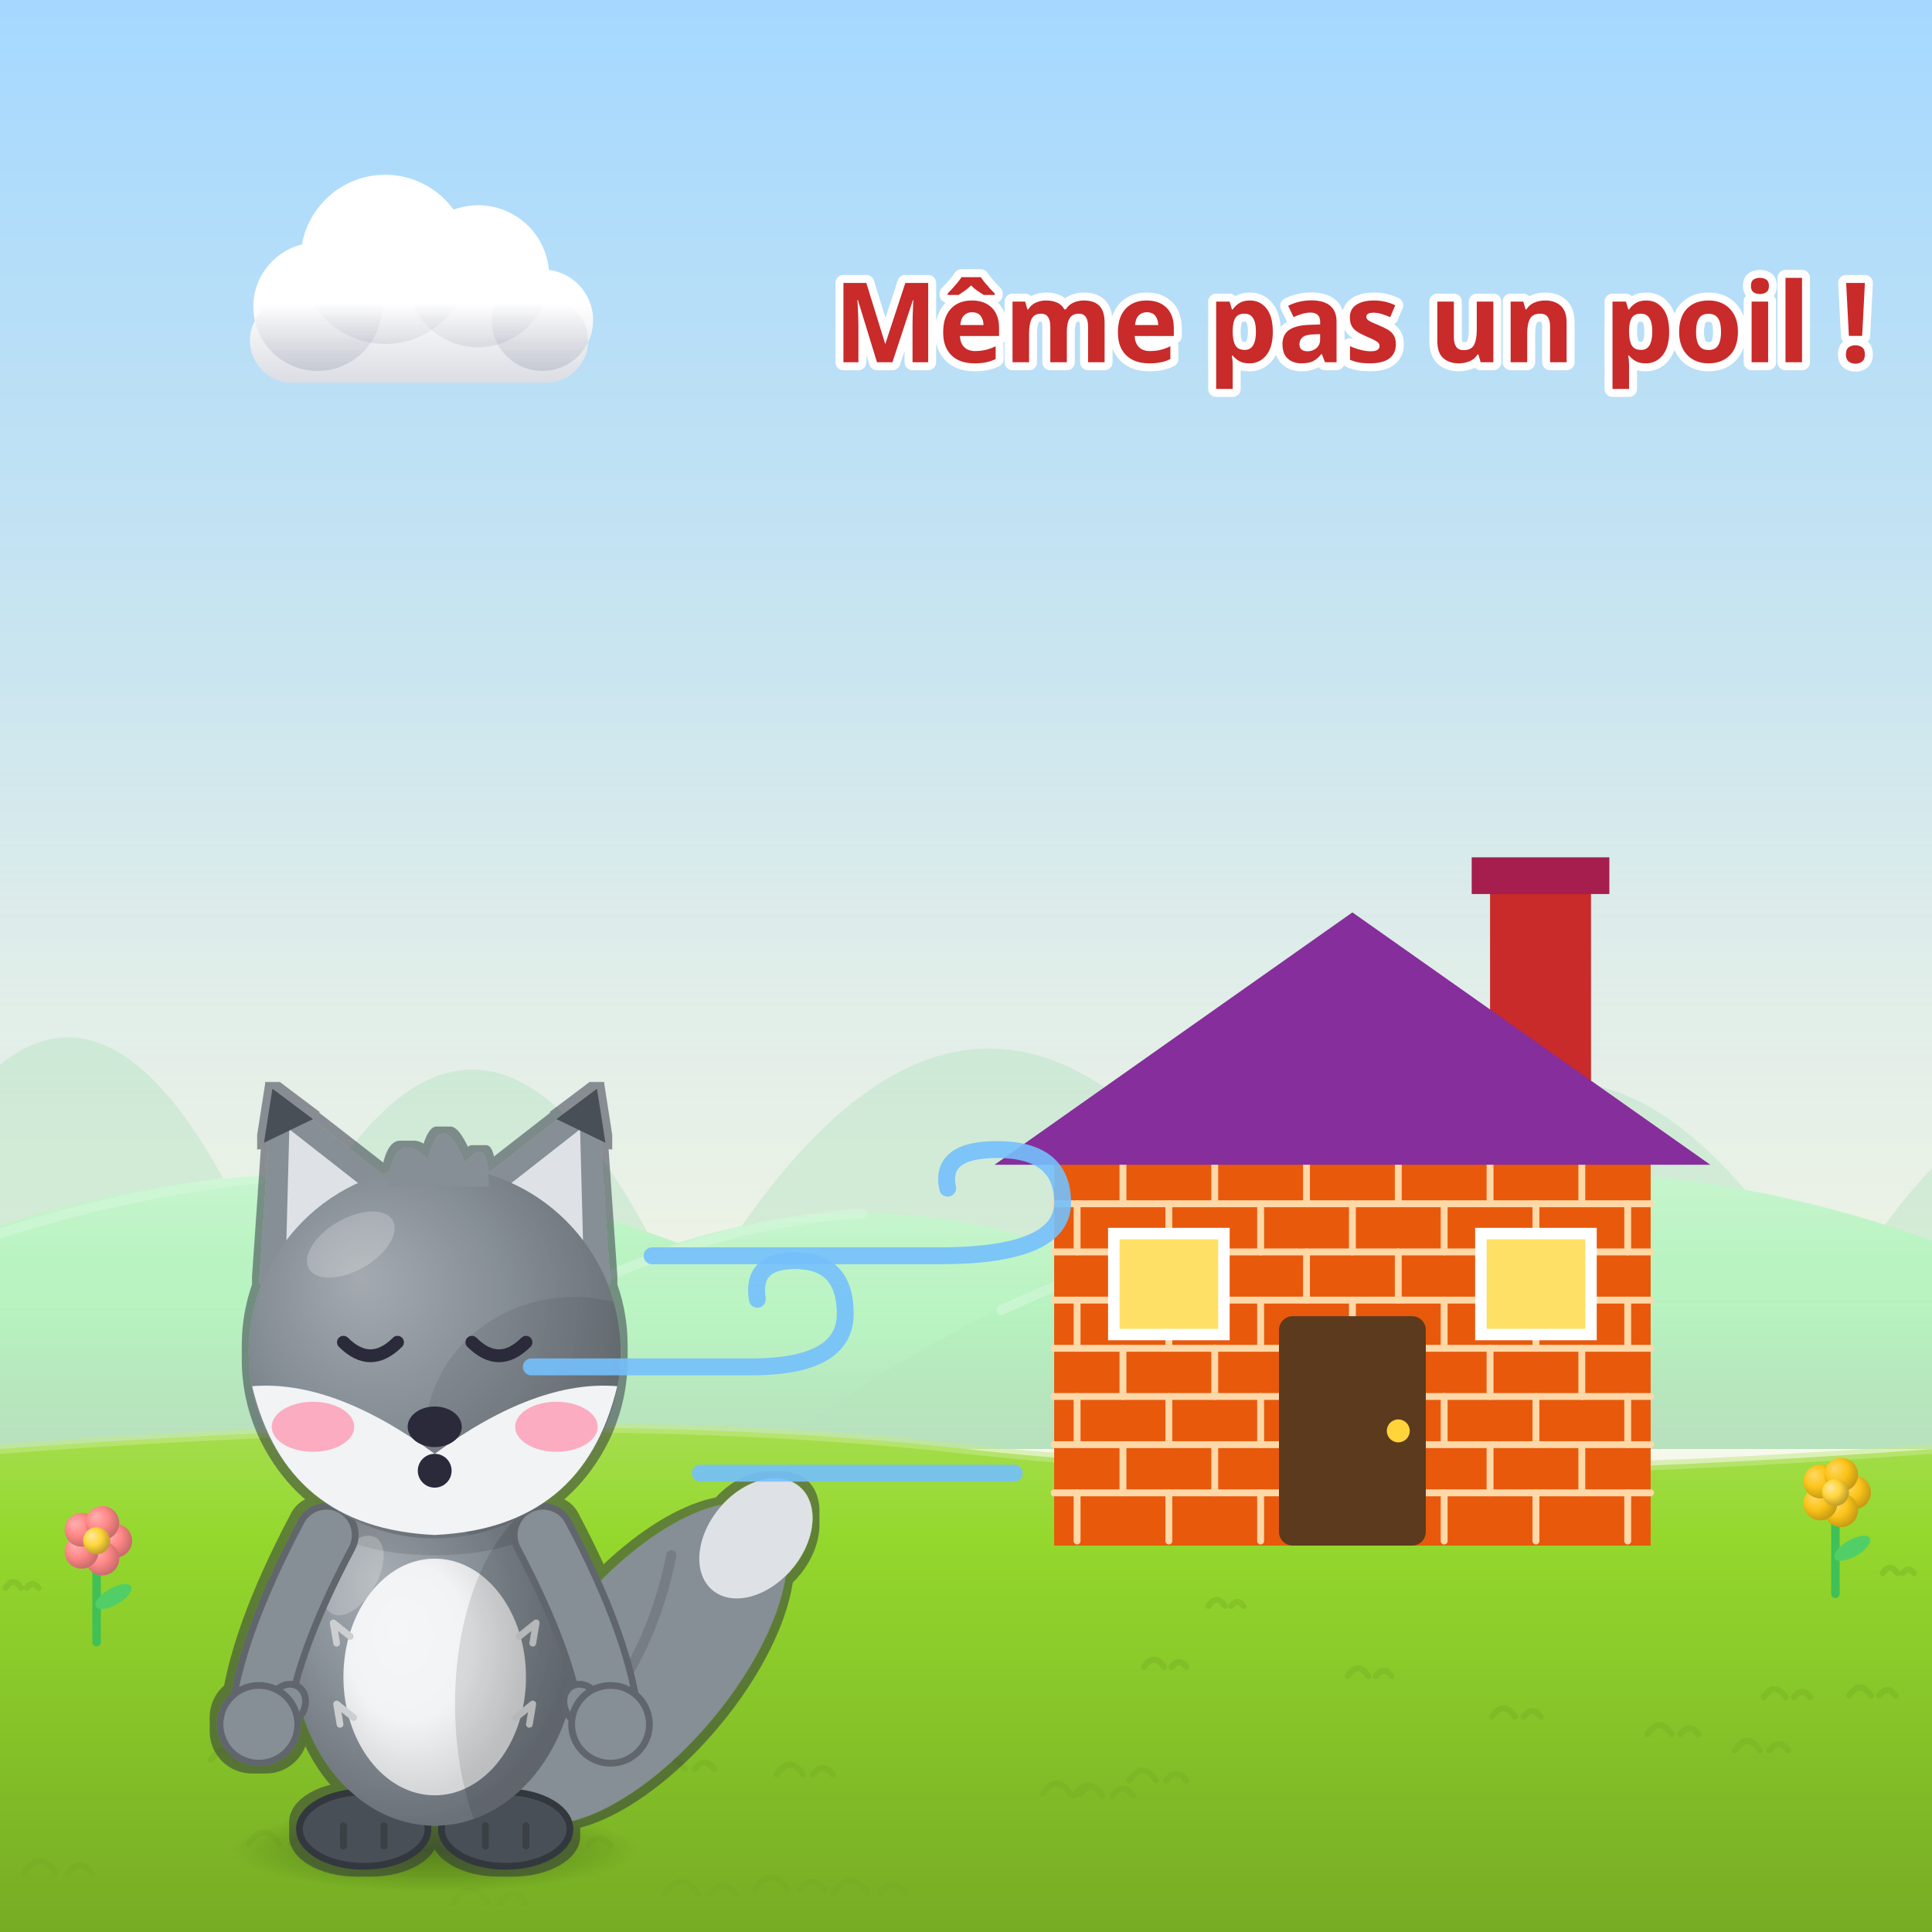
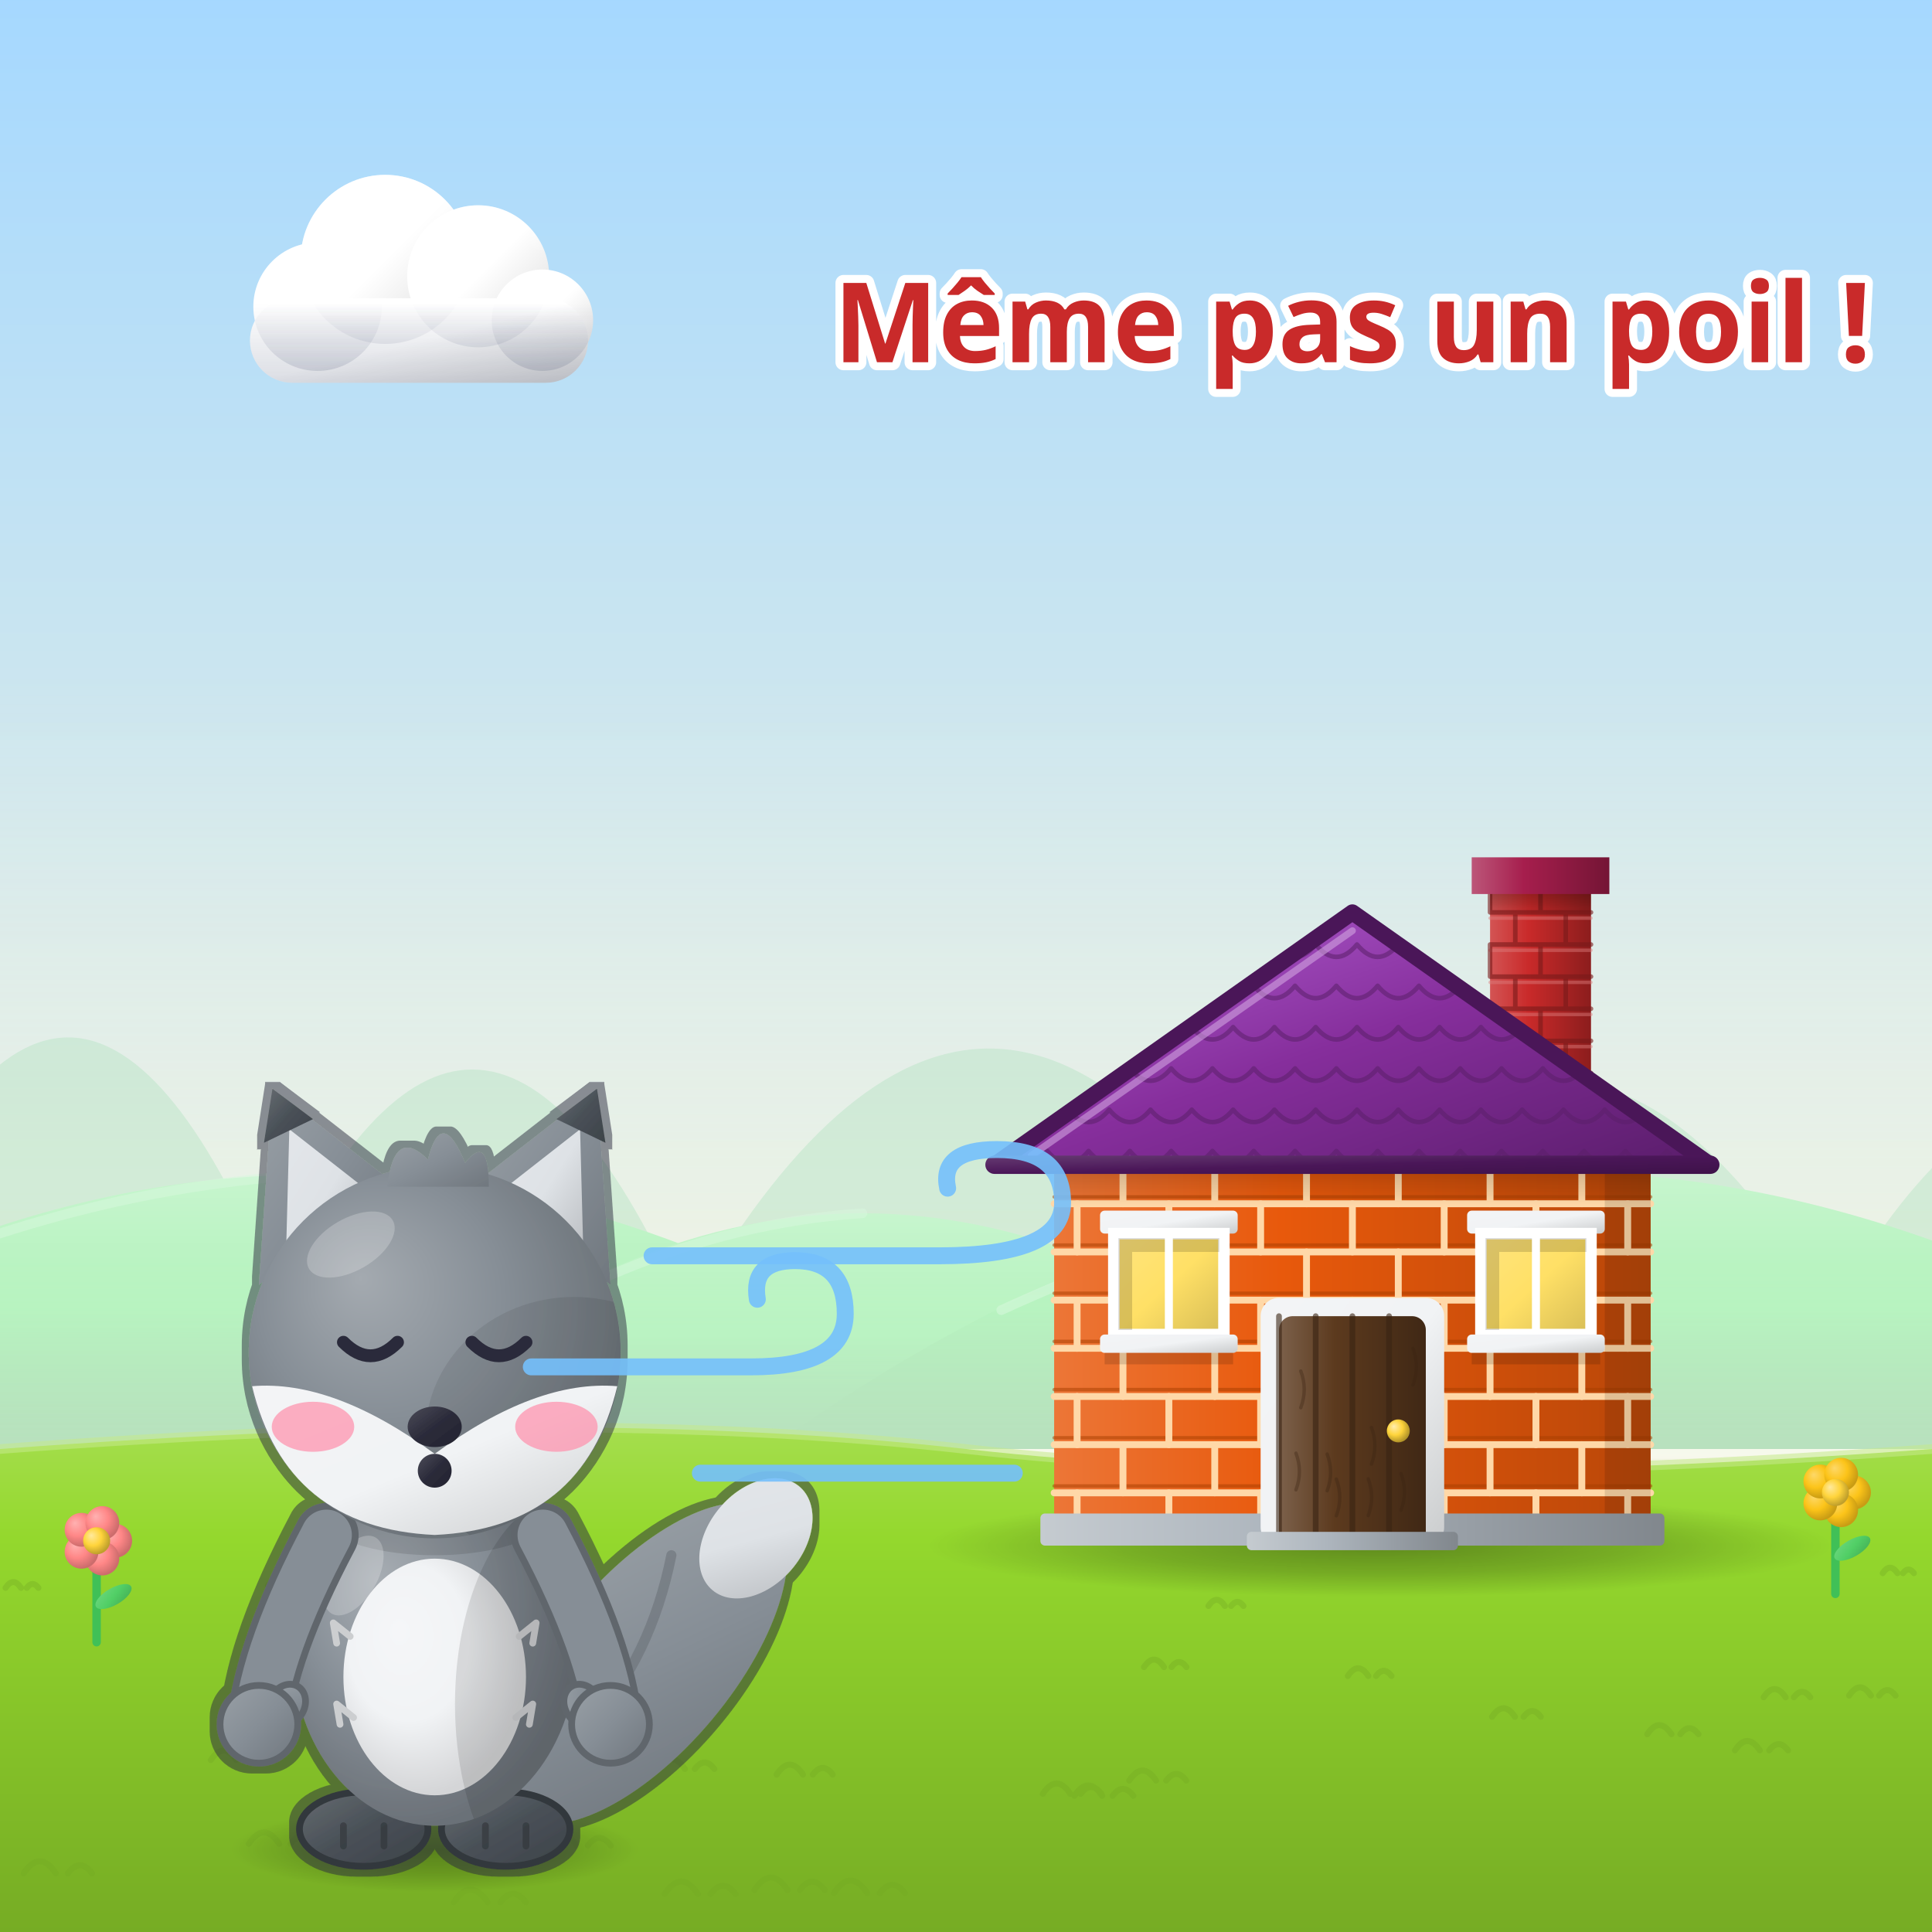
<svg xmlns="http://www.w3.org/2000/svg" viewBox="0 0 800 800" width="800" height="800">
  <defs>
-     <linearGradient id="d96" x1="0" y1="0" x2="0" y2="1">
+     <linearGradient id="d105" x1="0" y1="0" x2="0" y2="1">
      <stop offset="0" stop-color="#a5d8ff" />
      <stop offset="0.5" stop-color="#dbebe9" />
      <stop offset="1" stop-color="#fff9db" />
    </linearGradient>
    <radialGradient id="vol0196e59" cx="0.4" cy="0.4" r="0.6" fx="0.3" fy="0.3">
      <stop offset="0" stop-color="#fdd869" />
      <stop offset="0.55" stop-color="#fcc419" />
      <stop offset="1" stop-color="#c99c14" />
    </radialGradient>
    <linearGradient id="vol0faf7e7" x1="0" y1="-68" x2="0" y2="55" gradientUnits="userSpaceOnUse">
      <stop offset="0" stop-color="#ffffff" stop-opacity="0.5" />
      <stop offset="0.4" stop-color="#ffffff" stop-opacity="0" />
      <stop offset="0.62" stop-color="#1c2a52" stop-opacity="0" />
      <stop offset="1" stop-color="#1c2a52" stop-opacity="0.16" />
    </linearGradient>
    <radialGradient id="vol1c25c32" cx="0.4" cy="0.4" r="0.6" fx="0.3" fy="0.3">
      <stop offset="0" stop-color="#a4aab0" />
      <stop offset="0.55" stop-color="#868e96" />
      <stop offset="1" stop-color="#6d747a" />
    </radialGradient>
    <radialGradient id="vol1d13c0c" cx="0.4" cy="0.4" r="0.6" fx="0.3" fy="0.3">
      <stop offset="0" stop-color="#a7adb3" />
      <stop offset="0.55" stop-color="#868e96" />
      <stop offset="1" stop-color="#6b7178" />
    </radialGradient>
    <radialGradient id="vol22f2924" cx="0.4" cy="0.4" r="0.6" fx="0.3" fy="0.3">
      <stop offset="0" stop-color="#ffe99d" />
      <stop offset="0.55" stop-color="#ffd43b" />
      <stop offset="1" stop-color="#bf9f2c" />
    </radialGradient>
+     <linearGradient id="vol277dba0" x1="0" y1="0" x2="1" y2="1">
+       <stop offset="0" stop-color="#b464d6" />
+       <stop offset="0.5" stop-color="#862e9c" />
+       <stop offset="1" stop-color="#5a1d6b" />
+     </linearGradient>
    <radialGradient id="vol2ea26ee" cx="0.5" cy="0.5" r="0.5">
      <stop offset="0" stop-color="#000" stop-opacity="0.286" />
      <stop offset="0.55" stop-color="#000" stop-opacity="0.156" />
      <stop offset="1" stop-color="#000" stop-opacity="0" />
    </radialGradient>
+     <linearGradient id="vol344fb7f" x1="0" y1="0" x2="1" y2="0">
+       <stop offset="0" stop-color="#d35454" />
+       <stop offset="0.38" stop-color="#c92a2a" />
+       <stop offset="1" stop-color="#8c1d1d" />
+     </linearGradient>
+     <linearGradient id="vol38c8b34" x1="0" y1="0" x2="1" y2="1">
+       <stop offset="0" stop-color="#4c4c59" />
+       <stop offset="0.5" stop-color="#2b2b3a" />
+       <stop offset="1" stop-color="#242430" />
+     </linearGradient>
+     <linearGradient id="vol417da5e" x1="0" y1="0" x2="1" y2="1">
+       <stop offset="0" stop-color="#663b72" />
+       <stop offset="0.5" stop-color="#4a1658" />
+       <stop offset="1" stop-color="#3e1249" />
+     </linearGradient>
+     <linearGradient id="vol5cd62cb" x1="0" y1="0" x2="1" y2="0">
+       <stop offset="0" stop-color="#7c614b" />
+       <stop offset="0.38" stop-color="#5c3a1e" />
+       <stop offset="1" stop-color="#402815" />
+     </linearGradient>
    <radialGradient id="vol6db7433" cx="0.4" cy="0.4" r="0.6" fx="0.3" fy="0.3">
      <stop offset="0" stop-color="#f5f6f8" />
      <stop offset="0.55" stop-color="#f1f3f5" />
      <stop offset="1" stop-color="#d4d5d7" />
    </radialGradient>
+     <linearGradient id="vol7e3116d" x1="0" y1="0" x2="0" y2="1">
+       <stop offset="0" stop-color="#000" stop-opacity="0.25" />
+       <stop offset="1" stop-color="#000" stop-opacity="0" />
+     </linearGradient>
+     <linearGradient id="vol881e54e" x1="0" y1="0" x2="1" y2="1">
+       <stop offset="0" stop-color="#e3e6ea" />
+       <stop offset="0.5" stop-color="#dee2e6" />
+       <stop offset="1" stop-color="#babdc1" />
+     </linearGradient>
+     <linearGradient id="vol88cbe44" x1="0" y1="0" x2="1" y2="1">
+       <stop offset="0" stop-color="#ffe47e" />
+       <stop offset="0.5" stop-color="#ffe066" />
+       <stop offset="1" stop-color="#d6bc55" />
+     </linearGradient>
+     <linearGradient id="vol8b2c717" x1="0" y1="0" x2="1" y2="0">
+       <stop offset="0" stop-color="#bc5679" />
+       <stop offset="0.38" stop-color="#a61e4d" />
+       <stop offset="1" stop-color="#741535" />
+     </linearGradient>
+     <linearGradient id="vol8d309e7" x1="0" y1="0" x2="1" y2="1">
+       <stop offset="0" stop-color="#666c71" />
+       <stop offset="0.5" stop-color="#495057" />
+       <stop offset="1" stop-color="#3d4349" />
+     </linearGradient>
    <linearGradient id="vol9aae608" x1="0" y1="0" x2="0" y2="1">
      <stop offset="0" stop-color="#ffffff" stop-opacity="0" />
      <stop offset="1" stop-color="#ffffff" stop-opacity="0.3" />
    </linearGradient>
    <linearGradient id="vola9eba5d" x1="0" y1="0" x2="0" y2="1">
      <stop offset="0.35" stop-color="#fffbe9" stop-opacity="0" />
      <stop offset="0.75" stop-color="#fffbe9" stop-opacity="0.35" />
      <stop offset="1" stop-color="#fffbe9" stop-opacity="0.1" />
    </linearGradient>
    <radialGradient id="volb09a5be" cx="0.4" cy="0.4" r="0.6" fx="0.3" fy="0.3">
      <stop offset="0" stop-color="#ffb1b1" />
      <stop offset="0.55" stop-color="#ff8787" />
      <stop offset="1" stop-color="#cc6c6c" />
    </radialGradient>
+     <linearGradient id="vold57268d" x1="0" y1="0" x2="1" y2="0">
+       <stop offset="0" stop-color="#c5cbd0" />
+       <stop offset="0.38" stop-color="#adb5bd" />
+       <stop offset="1" stop-color="#81878d" />
+     </linearGradient>
+     <linearGradient id="vole143ec3" x1="0" y1="0" x2="1" y2="1">
+       <stop offset="0" stop-color="#6cd67e" />
+       <stop offset="0.5" stop-color="#51cf66" />
+       <stop offset="1" stop-color="#44ad55" />
+     </linearGradient>
+     <linearGradient id="vole772153" x1="0" y1="0" x2="1" y2="1">
+       <stop offset="0" stop-color="#ffffff" />
+       <stop offset="0.5" stop-color="#ffffff" />
+       <stop offset="1" stop-color="#d6d6d6" />
+     </linearGradient>
+     <linearGradient id="volf135427" x1="0" y1="0" x2="1" y2="0">
+       <stop offset="0" stop-color="#ec7637" />
+       <stop offset="0.38" stop-color="#e8590c" />
+       <stop offset="1" stop-color="#b94709" />
+     </linearGradient>
    <linearGradient id="volf3a656f" x1="0" y1="0" x2="0" y2="1">
      <stop offset="0" stop-color="#a5de4e" />
      <stop offset="0.22" stop-color="#94d82d" />
      <stop offset="1" stop-color="#76ac24" />
    </linearGradient>
+     <radialGradient id="volf3ddc37" cx="0.5" cy="0.5" r="0.5">
+       <stop offset="0" stop-color="#000" stop-opacity="0.352" />
+       <stop offset="0.55" stop-color="#000" stop-opacity="0.192" />
+       <stop offset="1" stop-color="#000" stop-opacity="0" />
+     </radialGradient>
+     <radialGradient id="volf5728c7" cx="0.4" cy="0.4" r="0.6" fx="0.3" fy="0.3">
+       <stop offset="0" stop-color="#ffedb0" />
+       <stop offset="0.55" stop-color="#ffd43b" />
+       <stop offset="1" stop-color="#b29429" />
+     </radialGradient>
+     <linearGradient id="volf6893ed" x1="0" y1="0" x2="1" y2="1">
+       <stop offset="0" stop-color="#99a0a6" />
+       <stop offset="0.5" stop-color="#868e96" />
+       <stop offset="1" stop-color="#70777e" />
+     </linearGradient>
+     <linearGradient id="volf9df0c8" x1="0" y1="0" x2="1" y2="1">
+       <stop offset="0" stop-color="#f3f4f6" />
+       <stop offset="0.5" stop-color="#f1f3f5" />
+       <stop offset="1" stop-color="#cacccd" />
+     </linearGradient>
    <linearGradient id="volfe59c7b" x1="0" y1="0" x2="0" y2="1">
      <stop offset="0" stop-color="#c7f5ce" />
      <stop offset="0.5" stop-color="#b2f2bb" />
      <stop offset="1" stop-color="#9cd4a4" />
    </linearGradient>
  </defs>
-   <rect x="0" y="0" width="800" height="800" fill="url(#d96)" />
+   <rect x="0" y="0" width="800" height="800" fill="url(#d105)" />
  <rect x="0" y="0" width="800" height="800" fill="url(#vola9eba5d)" />
  <g transform="translate(170 120) scale(0.7 0.7)">
    <g>
-       <circle cx="-55" cy="10" r="38" fill="#ffffff" />
-       <circle cx="-15" cy="-18" r="50" fill="#ffffff" />
-       <circle cx="40" cy="-8" r="42" fill="#ffffff" />
-       <circle cx="78" cy="18" r="30" fill="#ffffff" />
-       <rect x="-95" y="5" width="200" height="50" rx="25" fill="#ffffff" />
+       <circle cx="-55" cy="10" r="38" fill="url(#vole772153)" />
+       <circle cx="-15" cy="-18" r="50" fill="url(#vole772153)" />
+       <circle cx="40" cy="-8" r="42" fill="url(#vole772153)" />
+       <circle cx="78" cy="18" r="30" fill="url(#vole772153)" />
+       <rect x="-95" y="5" width="200" height="50" rx="25" fill="url(#vole772153)" />
      <circle cx="-55" cy="10" r="38" fill="url(#vol0faf7e7)" />
      <circle cx="-15" cy="-18" r="50" fill="url(#vol0faf7e7)" />
      <circle cx="40" cy="-8" r="42" fill="url(#vol0faf7e7)" />
      <circle cx="78" cy="18" r="30" fill="url(#vol0faf7e7)" />
      <rect x="-95" y="5" width="200" height="50" rx="25" fill="url(#vol0faf7e7)" />
      <ellipse cx="-22" cy="-46" rx="22" ry="9" fill="#ffffff" transform="rotate(-12 -22 -46)" opacity="0.55" />
    </g>
  </g>
  <path d="M -60 600 L -60 539.5 Q 26.4 324.2 112.7 530.6 Q 198.6 348.7 284.4 543.9 Q 409 325.3 533.7 542.2 Q 645.7 352.9 757.6 542.8 Q 862.1 360.6 966.6 537.6 L 966.6 600 Z" fill="#aee2be" opacity="0.4" />
  <path d="M -170.7 600 Q 130.3 372.7 431.3 600 Z" fill="url(#volfe59c7b)" />
  <path d="M -80.4 543.2 Q 24.9 492 130.3 486.3" fill="none" stroke="#d8f8dd" stroke-width="4" stroke-linecap="round" stroke-linejoin="round" opacity="0.5" />
  <path d="M 142.3 600 Q 357.1 404.8 571.9 600 Z" fill="url(#volfe59c7b)" />
  <path d="M 206.8 551.2 Q 281.9 507.3 357.1 502.4" fill="none" stroke="#d8f8dd" stroke-width="4" stroke-linecap="round" stroke-linejoin="round" opacity="0.5" />
  <path d="M 318.2 600 Q 639.6 370 960.9 600 Z" fill="url(#volfe59c7b)" />
  <path d="M 414.6 542.5 Q 527.1 490.8 639.6 485" fill="none" stroke="#d8f8dd" stroke-width="4" stroke-linecap="round" stroke-linejoin="round" opacity="0.5" />
  <rect x="0" y="523" width="800" height="81" fill="url(#vol9aae608)" />
  <path d="M 0 600 Q 240.0 582 400.0 600 T 800 600 L 800 800 L 0 800 Z" fill="url(#volf3a656f)" />
  <path d="M 0 600 Q 240.0 582 400.0 600 T 800 600" fill="none" stroke="#c4e98b" stroke-width="4" stroke-linecap="round" stroke-linejoin="round" opacity="0.55" />
  <path d="M 275.2 784.3 q 6.9 -10.4 13.8 0 m 5.2 0 q 5.2 -6.9 10.4 0 M 765.7 702.1 q 4.5 -6.8 9 0 m 3.4 0 q 3.4 -4.5 6.8 0 M 312.4 782.6 q 6.9 -10.3 13.7 0 m 5.1 0 q 5.1 -6.9 10.3 0 M 730.3 702.8 q 4.5 -6.8 9.1 0 m 3.4 0 q 3.4 -4.5 6.8 0 M 444.9 743.6 q 5.7 -8.6 11.5 0 m 4.3 0 q 4.3 -5.7 8.6 0 M 608.2 631.7 q 2.4 -3.7 4.9 0 m 1.8 0 q 1.8 -2.4 3.7 0 M 272.8 732.5 q 5.4 -8.1 10.8 0 m 4.1 0 q 4.1 -5.4 8.1 0 M 2.3 657.5 q 3.2 -4.8 6.4 0 m 2.4 0 q 2.4 -3.2 4.8 0 M 111 656.6 q 3.2 -4.8 6.4 0 m 2.4 0 q 2.4 -3.2 4.8 0 M 558.1 694 q 4.3 -6.4 8.5 0 m 3.2 0 q 3.2 -4.3 6.4 0 M 103 763.5 q 6.3 -9.5 12.6 0 m 4.7 0 q 4.7 -6.3 9.5 0 M 345.3 783.9 q 6.9 -10.4 13.8 0 m 5.2 0 q 5.2 -6.9 10.4 0 M 431.8 742.8 q 5.7 -8.6 11.4 0 m 4.3 0 q 4.3 -5.7 8.6 0 M 226 764.2 q 6.3 -9.5 12.7 0 m 4.7 0 q 4.7 -6.3 9.5 0 M 87.3 728.8 q 5.3 -7.9 10.6 0 m 4 0 q 4 -5.3 7.9 0 M 321.6 734.8 q 5.5 -8.2 10.9 0 m 4.1 0 q 4.1 -5.5 8.2 0 M 467.6 737.3 q 5.5 -8.3 11.1 0 m 4.2 0 q 4.2 -5.5 8.3 0 M 718.4 724.8 q 5.2 -7.8 10.3 0 m 3.9 0 q 3.9 -5.2 7.8 0 M 187.9 787.7 q 7 -10.5 14 0 m 5.3 0 q 5.3 -7 10.5 0 M 779.6 651.4 q 3 -4.5 6.1 0 m 2.3 0 q 2.3 -3 4.5 0 M 617.8 710.9 q 4.8 -7.1 9.5 0 m 3.6 0 q 3.6 -4.8 7.1 0 M 473.7 690.3 q 4.2 -6.2 8.3 0 m 3.1 0 q 3.1 -4.2 6.2 0 M 9.8 775.7 q 6.7 -10 13.3 0 m 5 0 q 5 -6.7 10 0 M 500.4 665 q 3.4 -5.1 6.8 0 m 2.6 0 q 2.6 -3.4 5.1 0 M 682.1 718.1 q 5 -7.5 10 0 m 3.7 0 q 3.7 -5 7.5 0 M 232 720.9 q 5.1 -7.6 10.1 0 m 3.8 0 q 3.8 -5.1 7.6 0" fill="none" stroke="#73a823" stroke-width="2.5" stroke-linecap="round" stroke-linejoin="round" opacity="0.35" />
  <g transform="translate(40 680) scale(0.7 0.7)">
    <line x1="0" y1="0" x2="0" y2="-60" stroke="#40c057" stroke-width="5" stroke-linecap="round" />
-     <ellipse cx="10" cy="-27" rx="12" ry="5" fill="#51cf66" transform="rotate(-30 10 -27)" />
+     <ellipse cx="10" cy="-27" rx="12" ry="5" fill="url(#vole143ec3)" transform="rotate(-30 10 -27)" />
    <circle cx="11" cy="-60" r="10" fill="url(#volb09a5be)" />
    <circle cx="3.4" cy="-49.5" r="10" fill="url(#volb09a5be)" />
    <circle cx="-8.9" cy="-53.5" r="10" fill="url(#volb09a5be)" />
    <circle cx="-8.9" cy="-66.5" r="10" fill="url(#volb09a5be)" />
    <circle cx="3.4" cy="-70.5" r="10" fill="url(#volb09a5be)" />
    <circle cx="0" cy="-60" r="8" fill="url(#vol22f2924)" />
  </g>
  <g transform="translate(760 660) scale(0.7 0.7)">
    <line x1="0" y1="0" x2="0" y2="-60" stroke="#40c057" stroke-width="5" stroke-linecap="round" />
-     <ellipse cx="10" cy="-27" rx="12" ry="5" fill="#51cf66" transform="rotate(-30 10 -27)" />
+     <ellipse cx="10" cy="-27" rx="12" ry="5" fill="url(#vole143ec3)" transform="rotate(-30 10 -27)" />
    <circle cx="11" cy="-60" r="10" fill="url(#vol0196e59)" />
    <circle cx="3.4" cy="-49.5" r="10" fill="url(#vol0196e59)" />
    <circle cx="-8.9" cy="-53.5" r="10" fill="url(#vol0196e59)" />
    <circle cx="-8.9" cy="-66.5" r="10" fill="url(#vol0196e59)" />
    <circle cx="3.4" cy="-70.5" r="10" fill="url(#vol0196e59)" />
    <circle cx="0" cy="-60" r="8" fill="url(#vol22f2924)" />
  </g>
  <g transform="translate(560 640) scale(0.95 0.95)">
-     <rect x="-130" y="-170" width="260" height="170" fill="#e8590c" />
+     <ellipse cx="12" cy="0" rx="196" ry="22.4" fill="url(#volf3ddc37)" />
+     <rect x="-130" y="-170" width="260" height="170" fill="url(#volf135427)" />
    <line x1="-130" y1="-170" x2="130" y2="-170" stroke="#ffd8a8" stroke-width="3" stroke-linecap="round" />
+     <line x1="-130" y1="-152" x2="130" y2="-152" stroke="#a63d00" stroke-width="1.5" stroke-linecap="round" opacity="0.5" />
    <line x1="-100" y1="-170" x2="-100" y2="-149" stroke="#ffd8a8" stroke-width="3" stroke-linecap="round" />
    <line x1="-60" y1="-170" x2="-60" y2="-149" stroke="#ffd8a8" stroke-width="3" stroke-linecap="round" />
    <line x1="-20" y1="-170" x2="-20" y2="-149" stroke="#ffd8a8" stroke-width="3" stroke-linecap="round" />
    <line x1="20" y1="-170" x2="20" y2="-149" stroke="#ffd8a8" stroke-width="3" stroke-linecap="round" />
    <line x1="60" y1="-170" x2="60" y2="-149" stroke="#ffd8a8" stroke-width="3" stroke-linecap="round" />
    <line x1="100" y1="-170" x2="100" y2="-149" stroke="#ffd8a8" stroke-width="3" stroke-linecap="round" />
    <line x1="-130" y1="-149" x2="130" y2="-149" stroke="#ffd8a8" stroke-width="3" stroke-linecap="round" />
+     <line x1="-130" y1="-131" x2="130" y2="-131" stroke="#a63d00" stroke-width="1.5" stroke-linecap="round" opacity="0.5" />
    <line x1="-120" y1="-149" x2="-120" y2="-128" stroke="#ffd8a8" stroke-width="3" stroke-linecap="round" />
    <line x1="-80" y1="-149" x2="-80" y2="-128" stroke="#ffd8a8" stroke-width="3" stroke-linecap="round" />
    <line x1="-40" y1="-149" x2="-40" y2="-128" stroke="#ffd8a8" stroke-width="3" stroke-linecap="round" />
    <line x1="0" y1="-149" x2="0" y2="-128" stroke="#ffd8a8" stroke-width="3" stroke-linecap="round" />
    <line x1="40" y1="-149" x2="40" y2="-128" stroke="#ffd8a8" stroke-width="3" stroke-linecap="round" />
    <line x1="80" y1="-149" x2="80" y2="-128" stroke="#ffd8a8" stroke-width="3" stroke-linecap="round" />
    <line x1="120" y1="-149" x2="120" y2="-128" stroke="#ffd8a8" stroke-width="3" stroke-linecap="round" />
    <line x1="-130" y1="-128" x2="130" y2="-128" stroke="#ffd8a8" stroke-width="3" stroke-linecap="round" />
+     <line x1="-130" y1="-110" x2="130" y2="-110" stroke="#a63d00" stroke-width="1.5" stroke-linecap="round" opacity="0.5" />
    <line x1="-100" y1="-128" x2="-100" y2="-107" stroke="#ffd8a8" stroke-width="3" stroke-linecap="round" />
    <line x1="-60" y1="-128" x2="-60" y2="-107" stroke="#ffd8a8" stroke-width="3" stroke-linecap="round" />
    <line x1="-20" y1="-128" x2="-20" y2="-107" stroke="#ffd8a8" stroke-width="3" stroke-linecap="round" />
    <line x1="20" y1="-128" x2="20" y2="-107" stroke="#ffd8a8" stroke-width="3" stroke-linecap="round" />
    <line x1="60" y1="-128" x2="60" y2="-107" stroke="#ffd8a8" stroke-width="3" stroke-linecap="round" />
    <line x1="100" y1="-128" x2="100" y2="-107" stroke="#ffd8a8" stroke-width="3" stroke-linecap="round" />
    <line x1="-130" y1="-107" x2="130" y2="-107" stroke="#ffd8a8" stroke-width="3" stroke-linecap="round" />
+     <line x1="-130" y1="-89" x2="130" y2="-89" stroke="#a63d00" stroke-width="1.5" stroke-linecap="round" opacity="0.5" />
    <line x1="-120" y1="-107" x2="-120" y2="-86" stroke="#ffd8a8" stroke-width="3" stroke-linecap="round" />
    <line x1="-80" y1="-107" x2="-80" y2="-86" stroke="#ffd8a8" stroke-width="3" stroke-linecap="round" />
    <line x1="-40" y1="-107" x2="-40" y2="-86" stroke="#ffd8a8" stroke-width="3" stroke-linecap="round" />
    <line x1="0" y1="-107" x2="0" y2="-86" stroke="#ffd8a8" stroke-width="3" stroke-linecap="round" />
    <line x1="40" y1="-107" x2="40" y2="-86" stroke="#ffd8a8" stroke-width="3" stroke-linecap="round" />
    <line x1="80" y1="-107" x2="80" y2="-86" stroke="#ffd8a8" stroke-width="3" stroke-linecap="round" />
    <line x1="120" y1="-107" x2="120" y2="-86" stroke="#ffd8a8" stroke-width="3" stroke-linecap="round" />
    <line x1="-130" y1="-86" x2="130" y2="-86" stroke="#ffd8a8" stroke-width="3" stroke-linecap="round" />
+     <line x1="-130" y1="-68" x2="130" y2="-68" stroke="#a63d00" stroke-width="1.5" stroke-linecap="round" opacity="0.5" />
    <line x1="-100" y1="-86" x2="-100" y2="-65" stroke="#ffd8a8" stroke-width="3" stroke-linecap="round" />
    <line x1="-60" y1="-86" x2="-60" y2="-65" stroke="#ffd8a8" stroke-width="3" stroke-linecap="round" />
    <line x1="-20" y1="-86" x2="-20" y2="-65" stroke="#ffd8a8" stroke-width="3" stroke-linecap="round" />
    <line x1="20" y1="-86" x2="20" y2="-65" stroke="#ffd8a8" stroke-width="3" stroke-linecap="round" />
    <line x1="60" y1="-86" x2="60" y2="-65" stroke="#ffd8a8" stroke-width="3" stroke-linecap="round" />
    <line x1="100" y1="-86" x2="100" y2="-65" stroke="#ffd8a8" stroke-width="3" stroke-linecap="round" />
    <line x1="-130" y1="-65" x2="130" y2="-65" stroke="#ffd8a8" stroke-width="3" stroke-linecap="round" />
+     <line x1="-130" y1="-47" x2="130" y2="-47" stroke="#a63d00" stroke-width="1.5" stroke-linecap="round" opacity="0.5" />
    <line x1="-120" y1="-65" x2="-120" y2="-44" stroke="#ffd8a8" stroke-width="3" stroke-linecap="round" />
    <line x1="-80" y1="-65" x2="-80" y2="-44" stroke="#ffd8a8" stroke-width="3" stroke-linecap="round" />
    <line x1="-40" y1="-65" x2="-40" y2="-44" stroke="#ffd8a8" stroke-width="3" stroke-linecap="round" />
    <line x1="0" y1="-65" x2="0" y2="-44" stroke="#ffd8a8" stroke-width="3" stroke-linecap="round" />
    <line x1="40" y1="-65" x2="40" y2="-44" stroke="#ffd8a8" stroke-width="3" stroke-linecap="round" />
    <line x1="80" y1="-65" x2="80" y2="-44" stroke="#ffd8a8" stroke-width="3" stroke-linecap="round" />
    <line x1="120" y1="-65" x2="120" y2="-44" stroke="#ffd8a8" stroke-width="3" stroke-linecap="round" />
    <line x1="-130" y1="-44" x2="130" y2="-44" stroke="#ffd8a8" stroke-width="3" stroke-linecap="round" />
+     <line x1="-130" y1="-26" x2="130" y2="-26" stroke="#a63d00" stroke-width="1.5" stroke-linecap="round" opacity="0.5" />
    <line x1="-100" y1="-44" x2="-100" y2="-23" stroke="#ffd8a8" stroke-width="3" stroke-linecap="round" />
    <line x1="-60" y1="-44" x2="-60" y2="-23" stroke="#ffd8a8" stroke-width="3" stroke-linecap="round" />
    <line x1="-20" y1="-44" x2="-20" y2="-23" stroke="#ffd8a8" stroke-width="3" stroke-linecap="round" />
    <line x1="20" y1="-44" x2="20" y2="-23" stroke="#ffd8a8" stroke-width="3" stroke-linecap="round" />
    <line x1="60" y1="-44" x2="60" y2="-23" stroke="#ffd8a8" stroke-width="3" stroke-linecap="round" />
    <line x1="100" y1="-44" x2="100" y2="-23" stroke="#ffd8a8" stroke-width="3" stroke-linecap="round" />
    <line x1="-130" y1="-23" x2="130" y2="-23" stroke="#ffd8a8" stroke-width="3" stroke-linecap="round" />
+     <line x1="-130" y1="-5" x2="130" y2="-5" stroke="#a63d00" stroke-width="1.5" stroke-linecap="round" opacity="0.5" />
    <line x1="-120" y1="-23" x2="-120" y2="-2" stroke="#ffd8a8" stroke-width="3" stroke-linecap="round" />
    <line x1="-80" y1="-23" x2="-80" y2="-2" stroke="#ffd8a8" stroke-width="3" stroke-linecap="round" />
    <line x1="-40" y1="-23" x2="-40" y2="-2" stroke="#ffd8a8" stroke-width="3" stroke-linecap="round" />
    <line x1="0" y1="-23" x2="0" y2="-2" stroke="#ffd8a8" stroke-width="3" stroke-linecap="round" />
    <line x1="40" y1="-23" x2="40" y2="-2" stroke="#ffd8a8" stroke-width="3" stroke-linecap="round" />
    <line x1="80" y1="-23" x2="80" y2="-2" stroke="#ffd8a8" stroke-width="3" stroke-linecap="round" />
    <line x1="120" y1="-23" x2="120" y2="-2" stroke="#ffd8a8" stroke-width="3" stroke-linecap="round" />
-     <rect x="60" y="-290" width="44" height="120" fill="#c92a2a" />
-     <rect x="52" y="-300" width="60" height="16" fill="#a61e4d" />
-     <polygon points="-156,-166 0,-276 156,-166" fill="#862e9c" />
-     <rect x="-32" y="-100" width="64" height="100" rx="6" fill="#5c3a1e" />
-     <circle cx="20" cy="-50" r="5" fill="#ffd43b" />
-     <rect x="-104" y="-136" width="48" height="44" fill="#ffe066" stroke="#fff" stroke-width="5" />
-     <rect x="56" y="-136" width="48" height="44" fill="#ffe066" stroke="#fff" stroke-width="5" />
+     <rect x="110" y="-170" width="20" height="170" fill="#000" opacity="0.12" />
+     <rect x="-136" y="-14" width="272" height="14" rx="2" fill="url(#vold57268d)" />
+     <rect x="60" y="-290" width="44" height="120" fill="url(#vol344fb7f)" />
+     <path d="M 60 -287.5 h 44 M 60 -273.5 h 44 M 60 -259.5 h 44 M 60 -245.5 h 44 M 60 -231.5 h 44 M 60 -217.5 h 44 M 60 -203.5 h 44 M 60 -189.5 h 44 M 60 -175.5 h 44" fill="none" stroke="#de7f7f" stroke-width="1.5" stroke-linecap="round" stroke-linejoin="round" opacity="0.45" />
+     <path d="M 60 -290 h 44 M 60 -290 v 14 M 82 -290 v 14 M 60 -276 h 44 M 71 -276 v 14 M 93 -276 v 14 M 60 -262 h 44 M 60 -262 v 14 M 82 -262 v 14 M 60 -248 h 44 M 71 -248 v 14 M 93 -248 v 14 M 60 -234 h 44 M 60 -234 v 14 M 82 -234 v 14 M 60 -220 h 44 M 71 -220 v 14 M 93 -220 v 14 M 60 -206 h 44 M 60 -206 v 14 M 82 -206 v 14 M 60 -192 h 44 M 71 -192 v 14 M 93 -192 v 14 M 60 -178 h 44 M 60 -178 v 14 M 82 -178 v 14" fill="none" stroke="#781919" stroke-width="2" stroke-linecap="round" stroke-linejoin="round" opacity="0.6" />
+     <rect x="52" y="-300" width="60" height="16" fill="url(#vol8b2c717)" />
+     <rect x="60" y="-284" width="44" height="10" fill="url(#vol7e3116d)" />
+     <rect x="-130" y="-170" width="260" height="22" fill="url(#vol7e3116d)" />
+     <polygon points="-156,-166 0,-276 156,-166" fill="url(#vol277dba0)" />
+     <clipPath id="k106">
+       <polygon points="-156,-166 0,-276 156,-166" fill="#000" />
+     </clipPath>
+     <g clip-path="url(#k106)">
+       <path d="M -160 -262 q 9 10.8 18 0 q 9 10.8 18 0 q 9 10.8 18 0 q 9 10.8 18 0 q 9 10.8 18 0 q 9 10.8 18 0 q 9 10.8 18 0 q 9 10.8 18 0 q 9 10.8 18 0 q 9 10.8 18 0 q 9 10.8 18 0 q 9 10.8 18 0 q 9 10.8 18 0 q 9 10.8 18 0 q 9 10.8 18 0 q 9 10.8 18 0 q 9 10.8 18 0 q 9 10.8 18 0 q 9 10.8 18 0 M -169 -244 q 9 10.8 18 0 q 9 10.8 18 0 q 9 10.8 18 0 q 9 10.8 18 0 q 9 10.8 18 0 q 9 10.8 18 0 q 9 10.8 18 0 q 9 10.8 18 0 q 9 10.8 18 0 q 9 10.8 18 0 q 9 10.8 18 0 q 9 10.8 18 0 q 9 10.8 18 0 q 9 10.8 18 0 q 9 10.8 18 0 q 9 10.8 18 0 q 9 10.8 18 0 q 9 10.8 18 0 q 9 10.8 18 0 M -160 -226 q 9 10.8 18 0 q 9 10.8 18 0 q 9 10.8 18 0 q 9 10.8 18 0 q 9 10.8 18 0 q 9 10.8 18 0 q 9 10.8 18 0 q 9 10.8 18 0 q 9 10.8 18 0 q 9 10.8 18 0 q 9 10.8 18 0 q 9 10.8 18 0 q 9 10.8 18 0 q 9 10.8 18 0 q 9 10.8 18 0 q 9 10.8 18 0 q 9 10.8 18 0 q 9 10.8 18 0 q 9 10.8 18 0 M -169 -208 q 9 10.8 18 0 q 9 10.8 18 0 q 9 10.8 18 0 q 9 10.8 18 0 q 9 10.8 18 0 q 9 10.8 18 0 q 9 10.8 18 0 q 9 10.8 18 0 q 9 10.8 18 0 q 9 10.8 18 0 q 9 10.8 18 0 q 9 10.8 18 0 q 9 10.8 18 0 q 9 10.8 18 0 q 9 10.8 18 0 q 9 10.8 18 0 q 9 10.8 18 0 q 9 10.8 18 0 q 9 10.8 18 0 M -160 -190 q 9 10.8 18 0 q 9 10.8 18 0 q 9 10.8 18 0 q 9 10.8 18 0 q 9 10.8 18 0 q 9 10.8 18 0 q 9 10.8 18 0 q 9 10.8 18 0 q 9 10.8 18 0 q 9 10.8 18 0 q 9 10.8 18 0 q 9 10.8 18 0 q 9 10.8 18 0 q 9 10.8 18 0 q 9 10.8 18 0 q 9 10.8 18 0 q 9 10.8 18 0 q 9 10.8 18 0 q 9 10.8 18 0 M -169 -172 q 9 10.8 18 0 q 9 10.8 18 0 q 9 10.8 18 0 q 9 10.8 18 0 q 9 10.8 18 0 q 9 10.8 18 0 q 9 10.8 18 0 q 9 10.8 18 0 q 9 10.8 18 0 q 9 10.8 18 0 q 9 10.8 18 0 q 9 10.8 18 0 q 9 10.8 18 0 q 9 10.8 18 0 q 9 10.8 18 0 q 9 10.8 18 0 q 9 10.8 18 0 q 9 10.8 18 0 q 9 10.8 18 0 M -160 -154 q 9 10.8 18 0 q 9 10.8 18 0 q 9 10.8 18 0 q 9 10.8 18 0 q 9 10.8 18 0 q 9 10.8 18 0 q 9 10.8 18 0 q 9 10.8 18 0 q 9 10.8 18 0 q 9 10.8 18 0 q 9 10.8 18 0 q 9 10.8 18 0 q 9 10.8 18 0 q 9 10.8 18 0 q 9 10.8 18 0 q 9 10.8 18 0 q 9 10.8 18 0 q 9 10.8 18 0 q 9 10.8 18 0" fill="none" stroke="#5b1f6a" stroke-width="2" stroke-linecap="round" stroke-linejoin="round" opacity="0.55" />
+     </g>
+     <path d="M -156 -166 L 0 -276 L 156 -166" fill="none" stroke="#4a1658" stroke-width="7" stroke-linecap="round" stroke-linejoin="round" />
+     <path d="M -140 -170 L 0 -268" fill="none" stroke="#d0a2e0" stroke-width="3" stroke-linecap="round" stroke-linejoin="round" opacity="0.6" />
+     <rect x="-160" y="-170" width="320" height="8" rx="4" fill="url(#vol417da5e)" />
+     <rect x="-40" y="-108" width="80" height="108" rx="8" fill="url(#volf9df0c8)" />
+     <rect x="-32" y="-100" width="64" height="100" rx="6" fill="url(#vol5cd62cb)" />
+     <path d="M -32 -100 v 100 M -16 -100 v 100 M 0 -100 v 100 M 16 -100 v 100" fill="none" stroke="#392312" stroke-width="2.5" stroke-linecap="round" stroke-linejoin="round" opacity="0.6" />
+     <path d="M -22.5 -76.1 q 3 8 0 16 M -24.6 -40.3 q 3 8 0 16 M -11 -39.9 q 3 8 0 16 M -7 -29 q 3 8 0 16 M 8.3 -51.5 q 3 8 0 16 M 6.9 -29.1 q 3 8 0 16 M 21.2 -31.4 q 3 8 0 16 M 26.4 -86 q 3 8 0 16" fill="none" stroke="#392312" stroke-width="1.5" stroke-linecap="round" stroke-linejoin="round" opacity="0.35" />
+     <circle cx="20" cy="-50" r="5" fill="url(#volf5728c7)" />
+     <rect x="-46" y="-6" width="92" height="8" rx="2" fill="url(#vold57268d)" />
+     <rect x="-110" y="-146" width="60" height="10" rx="2" fill="url(#volf9df0c8)" />
+     <rect x="-104" y="-136" width="48" height="44" fill="url(#vol88cbe44)" stroke="#fff" stroke-width="5" />
+     <polygon points="-102,-134 -58,-134 -58,-128 -96,-128 -96,-94 -102,-94" fill="#000" opacity="0.15" />
+     <line x1="-80" y1="-136" x2="-80" y2="-92" stroke="#fff" stroke-width="3.5" stroke-linecap="round" />
+     <rect x="-110" y="-92" width="60" height="8" rx="2" fill="url(#volf9df0c8)" />
+     <rect x="-108" y="-84" width="56" height="5" fill="#000" opacity="0.14" />
+     <rect x="50" y="-146" width="60" height="10" rx="2" fill="url(#volf9df0c8)" />
+     <rect x="56" y="-136" width="48" height="44" fill="url(#vol88cbe44)" stroke="#fff" stroke-width="5" />
+     <polygon points="58,-134 102,-134 102,-128 64,-128 64,-94 58,-94" fill="#000" opacity="0.15" />
+     <line x1="80" y1="-136" x2="80" y2="-92" stroke="#fff" stroke-width="3.5" stroke-linecap="round" />
+     <rect x="50" y="-92" width="60" height="8" rx="2" fill="url(#volf9df0c8)" />
+     <rect x="52" y="-84" width="56" height="5" fill="#000" opacity="0.14" />
  </g>
  <g transform="translate(180 770) scale(1.4 1.4)">
    <ellipse cx="0" cy="-3" rx="60.5" ry="12.6" fill="url(#vol2ea26ee)" />
-     <filter id="c99" x="-15%" y="-15%" width="130%" height="130%">
+     <filter id="c109" x="-15%" y="-15%" width="130%" height="130%">
      <feMorphology in="SourceAlpha" operator="dilate" radius="1.98" result="e" />
      <feFlood flood-color="#2b2b3a" flood-opacity="0.5" />
      <feComposite in2="e" operator="in" result="o" />
      <feMerge>
        <feMergeNode in="o" />
        <feMergeNode in="SourceGraphic" />
      </feMerge>
    </filter>
-     <g filter="url(#c99)">
-       <ellipse cx="62" cy="-58" rx="26" ry="58" fill="#868e96" transform="rotate(40 62 -58)" />
+     <g filter="url(#c109)">
+       <ellipse cx="62" cy="-58" rx="26" ry="58" fill="url(#volf6893ed)" transform="rotate(40 62 -58)" />
      <path d="M 46 -40 Q 64 -60 70 -90" fill="none" stroke="#6b7178" stroke-width="3" stroke-linecap="round" stroke-linejoin="round" opacity="0.6" />
-       <ellipse cx="95" cy="-95" rx="14" ry="20" fill="#dee2e6" transform="rotate(40 95 -95)" />
-       <ellipse cx="-21" cy="-9" rx="19" ry="11" fill="#495057" stroke="#33383c" stroke-width="2" />
+       <ellipse cx="95" cy="-95" rx="14" ry="20" fill="url(#vol881e54e)" transform="rotate(40 95 -95)" />
+       <ellipse cx="-21" cy="-9" rx="19" ry="11" fill="url(#vol8d309e7)" stroke="#33383c" stroke-width="2" />
      <line x1="-27" y1="-4" x2="-27" y2="-10" stroke="#33383c" stroke-width="2" stroke-linecap="round" opacity="0.7" />
      <line x1="-15" y1="-4" x2="-15" y2="-10" stroke="#33383c" stroke-width="2" stroke-linecap="round" opacity="0.7" />
-       <ellipse cx="21" cy="-9" rx="19" ry="11" fill="#495057" stroke="#33383c" stroke-width="2" />
+       <ellipse cx="21" cy="-9" rx="19" ry="11" fill="url(#vol8d309e7)" stroke="#33383c" stroke-width="2" />
      <line x1="15" y1="-4" x2="15" y2="-10" stroke="#33383c" stroke-width="2" stroke-linecap="round" opacity="0.7" />
      <line x1="27" y1="-4" x2="27" y2="-10" stroke="#33383c" stroke-width="2" stroke-linecap="round" opacity="0.7" />
      <ellipse cx="0" cy="-62" rx="42" ry="52" fill="url(#vol1d13c0c)" />
      <ellipse cx="0" cy="-54" rx="27" ry="35" fill="url(#vol6db7433)" />
      <path d="M -25 -66 l -5 -4 l 1 6" fill="none" stroke="#ccced0" stroke-width="2" stroke-linecap="round" stroke-linejoin="round" />
      <path d="M -24 -42 l -5 -4 l 1 6" fill="none" stroke="#ccced0" stroke-width="2" stroke-linecap="round" stroke-linejoin="round" />
      <path d="M 25 -66 l 5 -4 l -1 6" fill="none" stroke="#ccced0" stroke-width="2" stroke-linecap="round" stroke-linejoin="round" />
      <path d="M 24 -42 l 5 -4 l -1 6" fill="none" stroke="#ccced0" stroke-width="2" stroke-linecap="round" stroke-linejoin="round" />
-       <clipPath id="k97">
+       <clipPath id="k107">
        <ellipse cx="0" cy="-62" rx="42" ry="52" fill="#000" />
      </clipPath>
-       <g clip-path="url(#k97)">
+       <g clip-path="url(#k107)">
        <ellipse cx="40" cy="-46" rx="34" ry="62" fill="#000" opacity="0.11" />
        <ellipse cx="0" cy="-104" rx="36" ry="14" fill="#000" opacity="0.11" />
        <ellipse cx="-24" cy="-84" rx="7" ry="13" fill="#fff" transform="rotate(30 -24 -84)" opacity="0.22" />
      </g>
      <path d="M -32 -96 Q -50 -62 -52 -40" fill="none" stroke="#60666c" stroke-width="19" stroke-linecap="round" stroke-linejoin="round" />
      <path d="M -32 -96 Q -50 -62 -52 -40" fill="none" stroke="#868e96" stroke-width="15" stroke-linecap="round" stroke-linejoin="round" />
      <path d="M 32 -96 Q 50 -62 52 -40" fill="none" stroke="#60666c" stroke-width="19" stroke-linecap="round" stroke-linejoin="round" />
      <path d="M 32 -96 Q 50 -62 52 -40" fill="none" stroke="#868e96" stroke-width="15" stroke-linecap="round" stroke-linejoin="round" />
-       <ellipse cx="-43.7" cy="-45.8" rx="5.2" ry="6.3" fill="#868e96" transform="rotate(30 -43.7 -45.8)" stroke="#60666c" stroke-width="2" />
-       <circle cx="-52" cy="-40" r="11.5" fill="#868e96" stroke="#60666c" stroke-width="2" />
-       <ellipse cx="43.7" cy="-45.8" rx="5.2" ry="6.3" fill="#868e96" transform="rotate(-30 43.7 -45.8)" stroke="#60666c" stroke-width="2" />
-       <circle cx="52" cy="-40" r="11.5" fill="#868e96" stroke="#60666c" stroke-width="2" />
+       <ellipse cx="-43.7" cy="-45.8" rx="5.2" ry="6.3" fill="url(#volf6893ed)" transform="rotate(30 -43.7 -45.8)" stroke="#60666c" stroke-width="2" />
+       <circle cx="-52" cy="-40" r="11.5" fill="url(#volf6893ed)" stroke="#60666c" stroke-width="2" />
+       <ellipse cx="43.7" cy="-45.8" rx="5.2" ry="6.3" fill="url(#volf6893ed)" transform="rotate(-30 43.7 -45.8)" stroke="#60666c" stroke-width="2" />
+       <circle cx="52" cy="-40" r="11.5" fill="url(#volf6893ed)" stroke="#60666c" stroke-width="2" />
      <g>
-         <polygon points="-52,-170 -48,-228 -12,-200" fill="#868e96" />
-         <polygon points="-44,-178 -43,-216 -20,-198" fill="#dee2e6" />
-         <polygon points="-50.5,-212 -48,-228 -36,-219" fill="#495057" />
-         <polygon points="52,-170 48,-228 12,-200" fill="#868e96" />
-         <polygon points="44,-178 43,-216 20,-198" fill="#dee2e6" />
-         <polygon points="50.5,-212 48,-228 36,-219" fill="#495057" />
+         <polygon points="-52,-170 -48,-228 -12,-200" fill="url(#volf6893ed)" />
+         <polygon points="-44,-178 -43,-216 -20,-198" fill="url(#vol881e54e)" />
+         <polygon points="-50.5,-212 -48,-228 -36,-219" fill="url(#vol8d309e7)" />
+         <polygon points="52,-170 48,-228 12,-200" fill="url(#volf6893ed)" />
+         <polygon points="44,-178 43,-216 20,-198" fill="url(#vol881e54e)" />
+         <polygon points="50.5,-212 48,-228 36,-219" fill="url(#vol8d309e7)" />
        <circle cx="0" cy="-150" r="55" fill="url(#vol1c25c32)" />
-         <clipPath id="k98">
+         <clipPath id="k108">
          <circle cx="0" cy="-150" r="55" fill="#000" />
        </clipPath>
-         <g clip-path="url(#k98)">
+         <g clip-path="url(#k108)">
          <ellipse cx="41.2" cy="-125.2" rx="44" ry="41.2" fill="#000" opacity="0.08" />
          <ellipse cx="-24.8" cy="-181.9" rx="14.3" ry="7.7" fill="#fff" transform="rotate(-30 -24.8 -181.9)" opacity="0.22" />
        </g>
-         <path d="M -14 -199 Q -12 -217 -2 -207 Q 2 -223 9 -206 Q 16 -215 16 -199 Z" fill="#868e96" />
-         <path d="M -54 -140 Q -30 -142 0 -120 Q 30 -142 54 -140 Q 44 -98 0 -96 Q -44 -98 -54 -140 Z" fill="#f1f3f5" />
+         <path d="M -14 -199 Q -12 -217 -2 -207 Q 2 -223 9 -206 Q 16 -215 16 -199 Z" fill="url(#volf6893ed)" />
+         <path d="M -54 -140 Q -30 -142 0 -120 Q 30 -142 54 -140 Q 44 -98 0 -96 Q -44 -98 -54 -140 Z" fill="url(#volf9df0c8)" />
        <ellipse cx="-36" cy="-128" rx="12.2" ry="7.4" fill="#ff8fab" opacity="0.7" />
        <ellipse cx="36" cy="-128" rx="12.2" ry="7.4" fill="#ff8fab" opacity="0.7" />
        <path d="M -27 -153 Q -19 -145 -11 -153" fill="none" stroke="#2b2b3a" stroke-width="3.8" stroke-linecap="round" stroke-linejoin="round" />
        <path d="M 11 -153 Q 19 -145 27 -153" fill="none" stroke="#2b2b3a" stroke-width="3.8" stroke-linecap="round" stroke-linejoin="round" />
-         <ellipse cx="0" cy="-128" rx="8" ry="6" fill="#2b2b3a" />
-         <circle cx="0" cy="-115" r="5" fill="#2b2b3a" />
+         <ellipse cx="0" cy="-128" rx="8" ry="6" fill="url(#vol38c8b34)" />
+         <circle cx="0" cy="-115" r="5" fill="url(#vol38c8b34)" />
      </g>
    </g>
  </g>
  <g transform="translate(270 520)">
    <g>
      <g>
        <path d="M 0 0 L 119 0 Q 170 0 170 -22 Q 170 -44 142.8 -44 Q 119 -44 122.4 -28" fill="none" stroke="#74c0fc" stroke-width="7" stroke-linecap="round" stroke-linejoin="round" opacity="0.9" />
      </g>
      <g transform="translate(-50 46)">
        <path d="M 0 0 L 91.0 0 Q 130 0 130 -22 Q 130 -44 109.2 -44 Q 91.0 -44 93.6 -28" fill="none" stroke="#74c0fc" stroke-width="7" stroke-linecap="round" stroke-linejoin="round" opacity="0.9" />
      </g>
      <line x1="20" y1="90" x2="150" y2="90" stroke="#74c0fc" stroke-width="7" stroke-linecap="round" opacity="0.9" />
    </g>
  </g>
  <text x="560" y="150" font-family="Fredoka, Andika, sans-serif" font-weight="700" font-size="46" text-anchor="middle" fill="#c92a2a" stroke="#fff" stroke-width="6.6" stroke-linejoin="round" paint-order="stroke">Même pas un poil !</text>
</svg>
